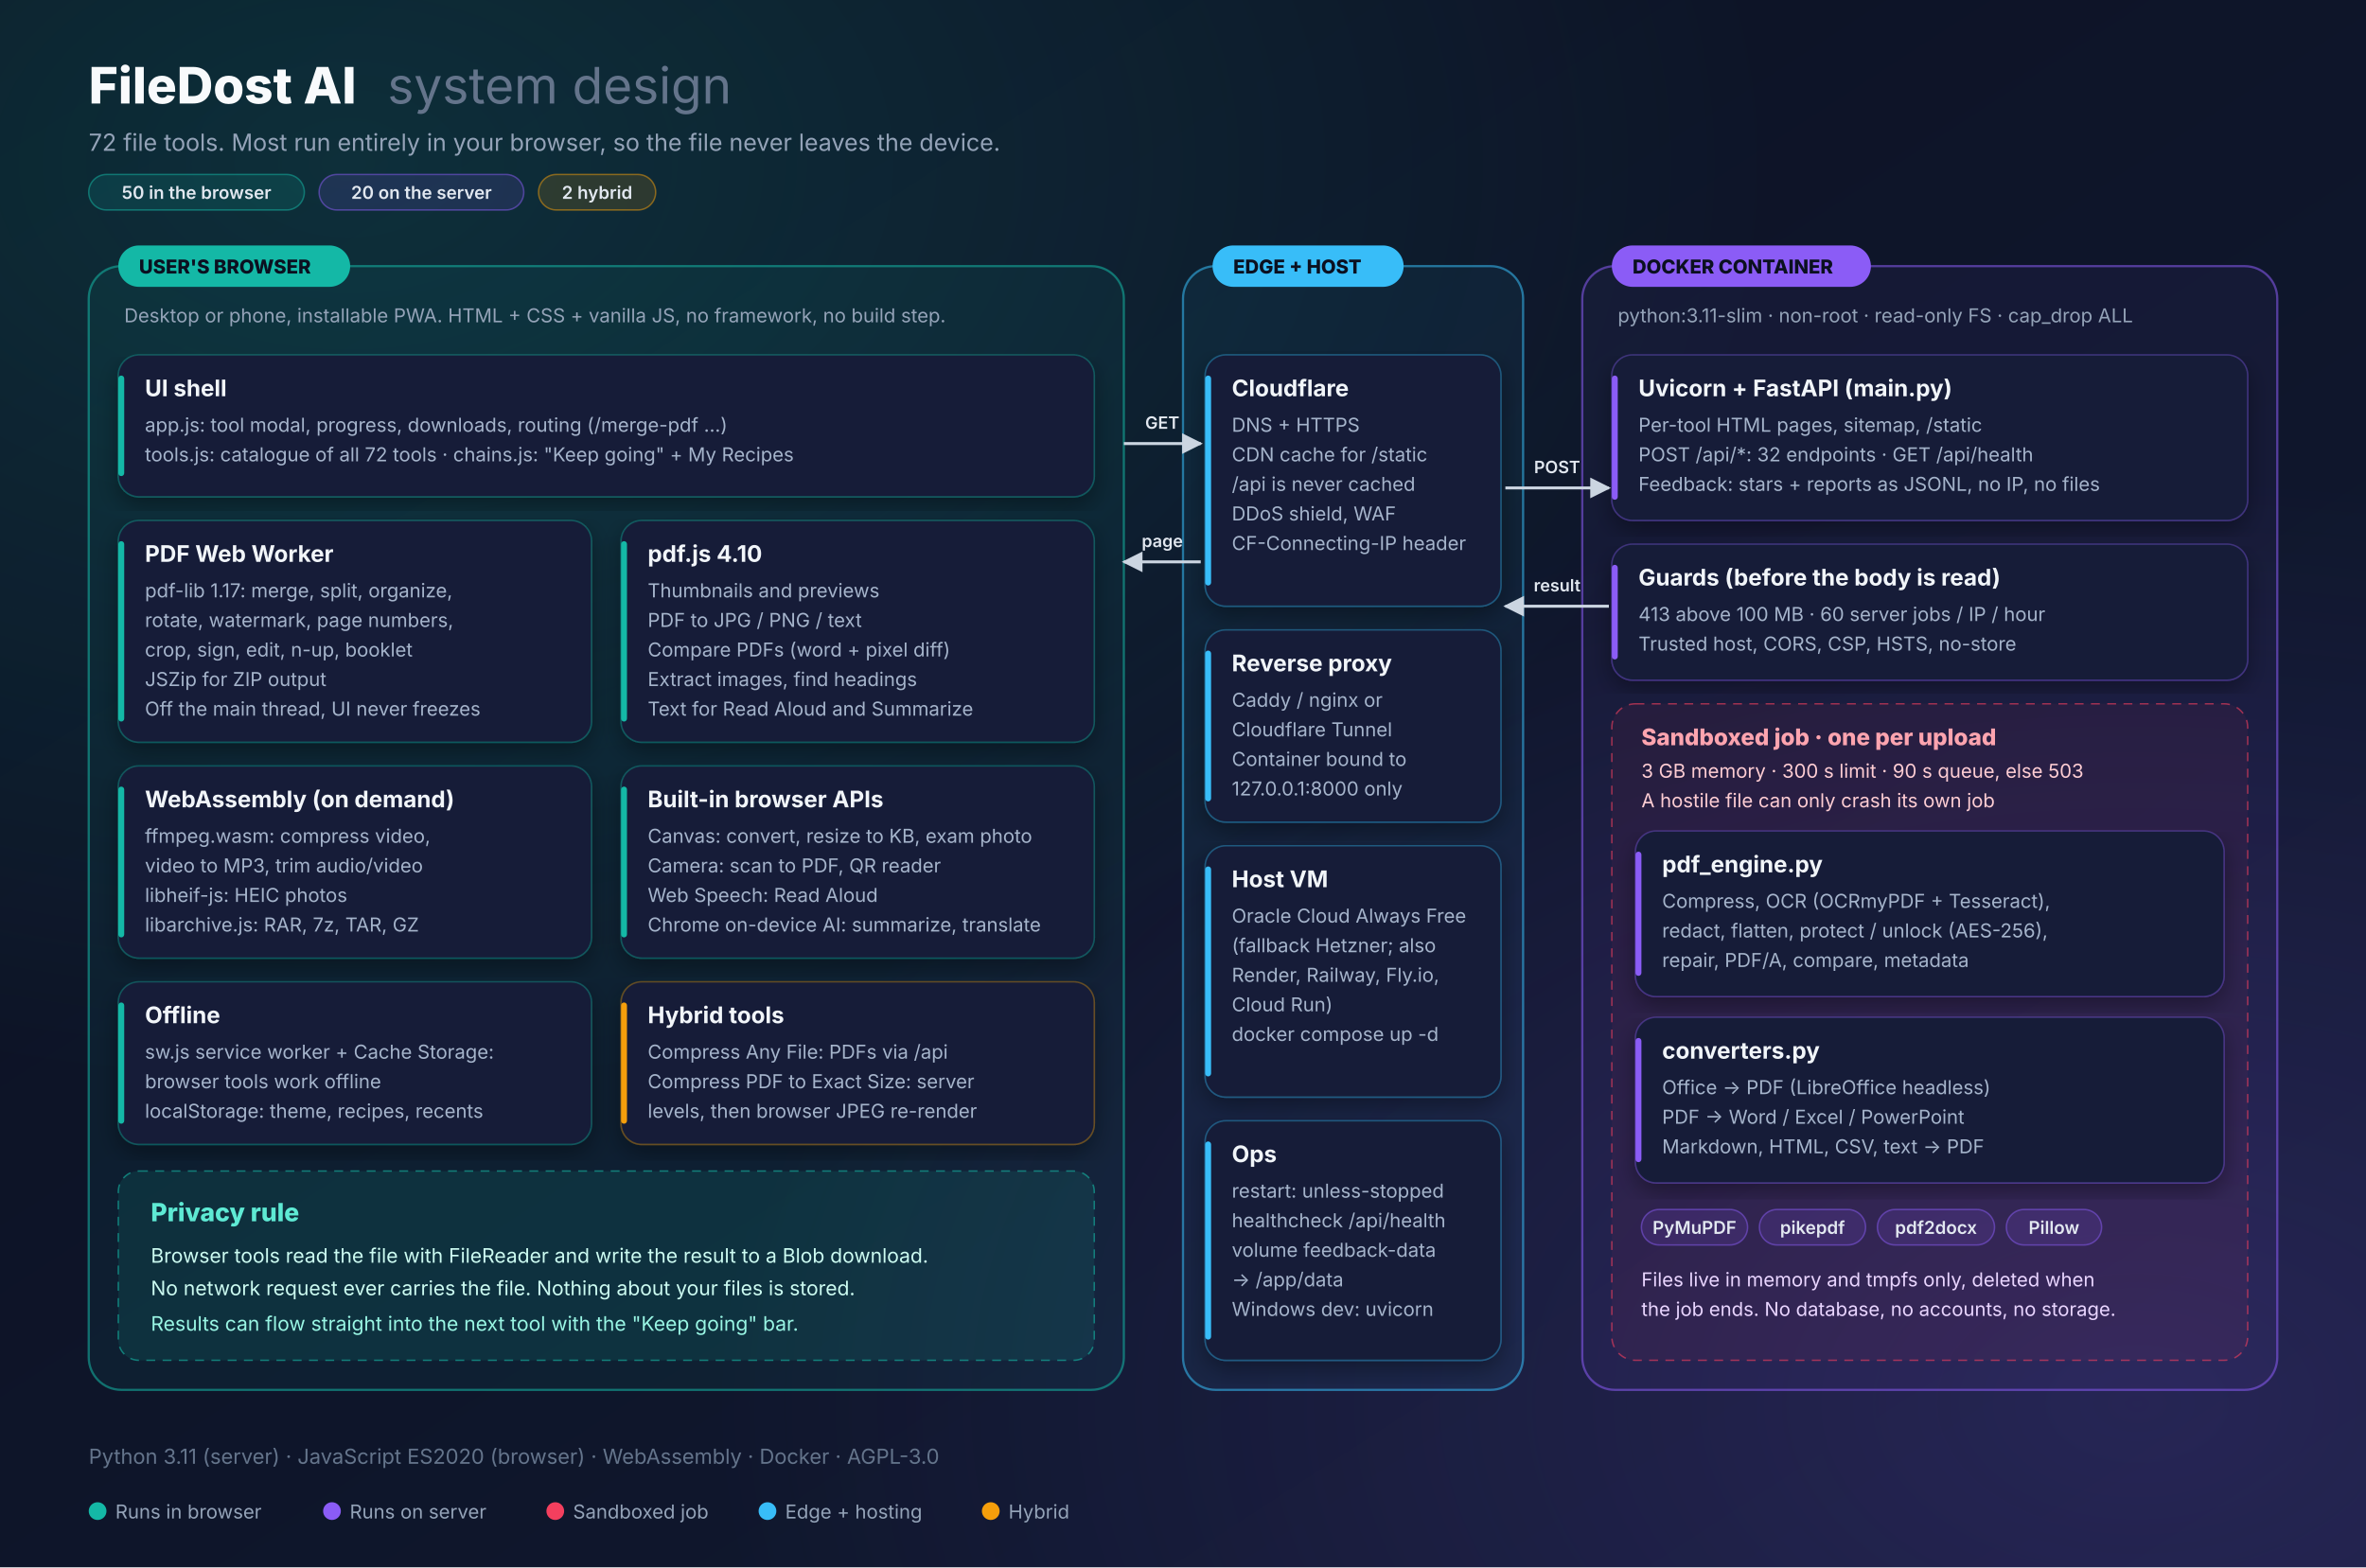
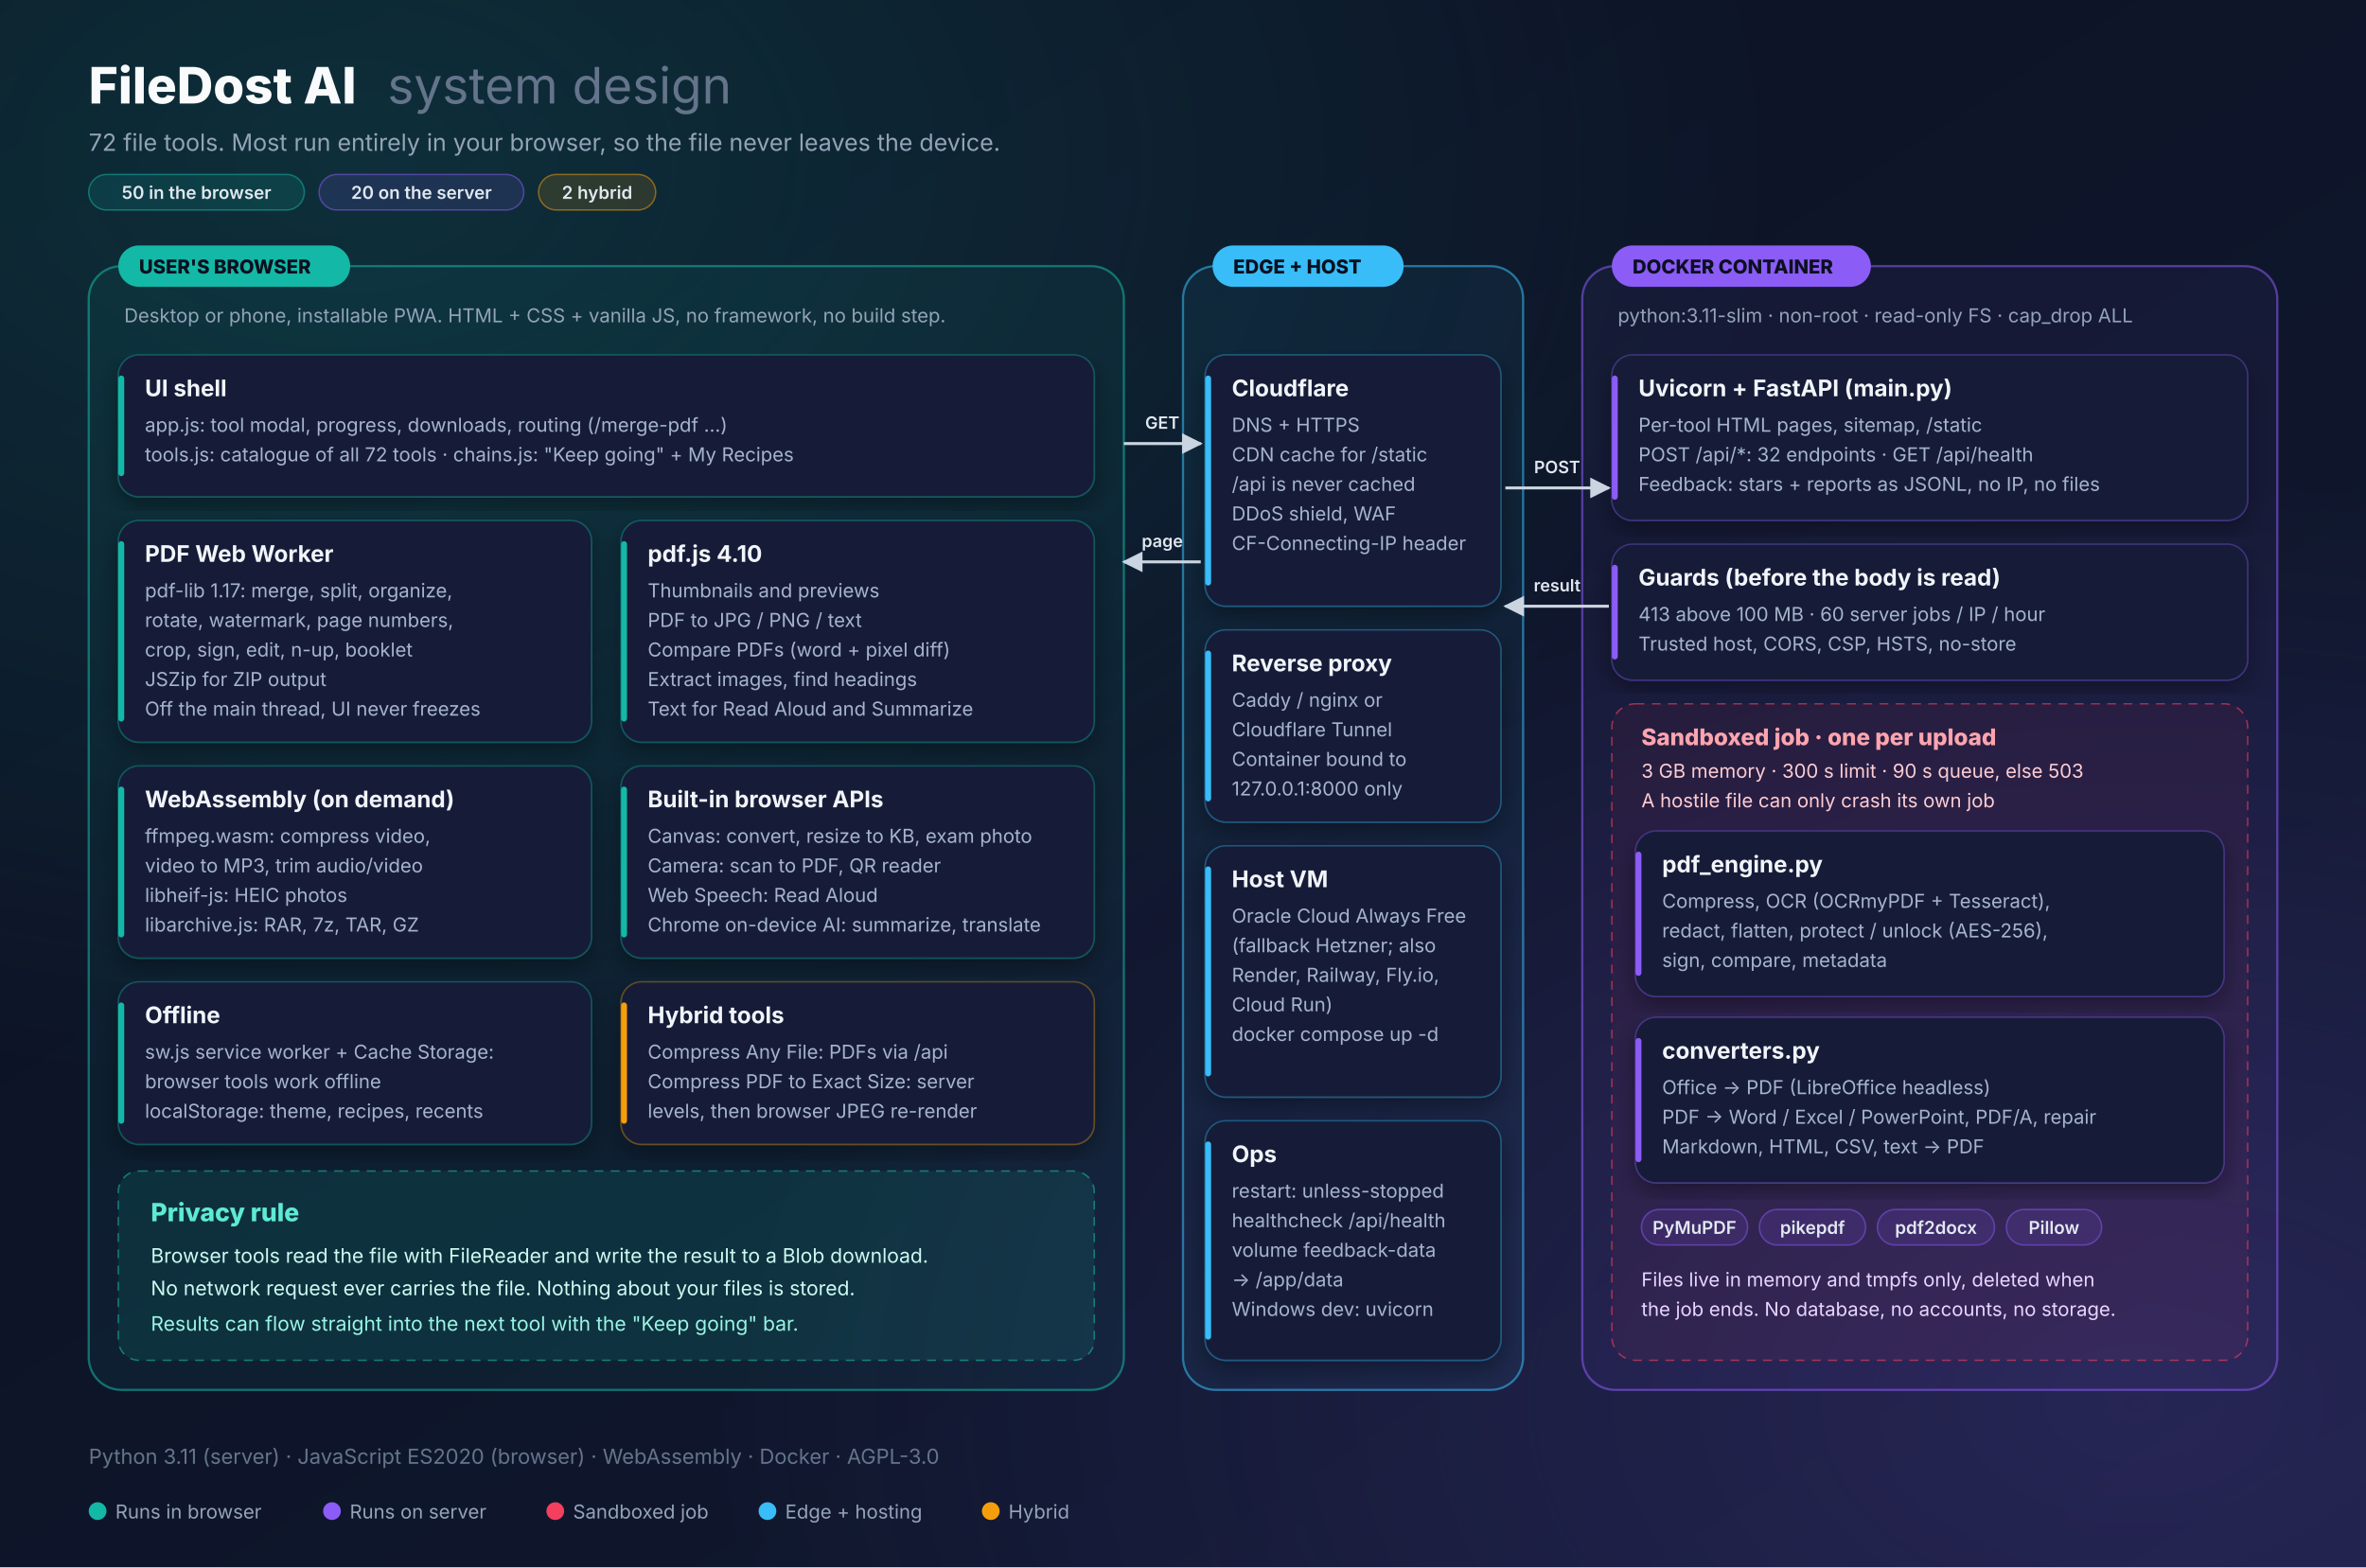
<svg xmlns="http://www.w3.org/2000/svg" width="1600" height="1060" viewBox="0 0 1600 1060" font-family="Inter, Segoe UI, Helvetica, Arial, sans-serif">
  <defs>
    <linearGradient id="bg" x1="0" y1="0" x2="1" y2="1">
      <stop offset="0" stop-color="#0b1020" />
      <stop offset="1" stop-color="#111a33" />
    </linearGradient>
    <radialGradient id="g1" cx="0.15" cy="0.1" r="0.6">
      <stop offset="0" stop-color="#14b8a6" stop-opacity=".18" />
      <stop offset="1" stop-color="#14b8a6" stop-opacity="0" />
    </radialGradient>
    <radialGradient id="g2" cx="0.9" cy="0.9" r="0.6">
      <stop offset="0" stop-color="#8b5cf6" stop-opacity=".18" />
      <stop offset="1" stop-color="#8b5cf6" stop-opacity="0" />
    </radialGradient>
    <marker id="ar" viewBox="0 0 10 10" refX="9" refY="5" markerWidth="7" markerHeight="7" orient="auto">
      <path d="M0 0L10 5L0 10z" fill="#cbd5e1" />
    </marker>
    <filter id="sh" x="-5%" y="-5%" width="110%" height="115%">
      <feDropShadow dx="0" dy="6" stdDeviation="8" flood-color="#000" flood-opacity=".35" />
    </filter>
  </defs>
  <rect width="1600" height="1060" fill="url(#bg)" />
  <rect width="1600" height="1060" fill="url(#g1)" />
  <rect width="1600" height="1060" fill="url(#g2)" />
  <text x="60" y="70" font-size="34" font-weight="800" fill="#f8fafc" text-anchor="start">FileDost AI</text>
  <text x="262" y="70" font-size="34" font-weight="400" fill="#64748b" text-anchor="start">system design</text>
  <text x="60" y="102" font-size="16" font-weight="400" fill="#94a3b8" text-anchor="start">72 file tools. Most run entirely in your browser, so the file never leaves the device.</text>
  <rect x="60" y="118" width="145.8" height="24" rx="12" fill="#14b8a6" fill-opacity=".14" stroke="#14b8a6" stroke-opacity=".5" />
  <text x="132.9" y="134.5" font-size="12" font-weight="600" fill="#e2e8f0" text-anchor="middle">50 in the browser</text>
  <rect x="215.8" y="118" width="138.4" height="24" rx="12" fill="#8b5cf6" fill-opacity=".14" stroke="#8b5cf6" stroke-opacity=".5" />
  <text x="285.0" y="134.5" font-size="12" font-weight="600" fill="#e2e8f0" text-anchor="middle">20 on the server</text>
  <rect x="364.2" y="118" width="79.2" height="24" rx="12" fill="#f59e0b" fill-opacity=".14" stroke="#f59e0b" stroke-opacity=".5" />
  <text x="403.8" y="134.5" font-size="12" font-weight="600" fill="#e2e8f0" text-anchor="middle">2 hybrid</text>
  <rect x="60" y="180" width="700" height="760" rx="22" fill="#14b8a6" fill-opacity=".06" stroke="#14b8a6" stroke-opacity=".55" stroke-width="1.5" />
  <rect x="80" y="166" width="156.8" height="28" rx="14" fill="#14b8a6" />
  <text x="94" y="185" font-size="13" font-weight="800" fill="#0b1020" text-anchor="start">USER'S BROWSER</text>
  <text x="84" y="218" font-size="13" font-weight="400" fill="#94a3b8" text-anchor="start">Desktop or phone, installable PWA. HTML + CSS + vanilla JS, no framework, no build step.</text>
  <g filter="url(#sh)">
    <rect x="80" y="240" width="660" height="96" rx="14" fill="#151e38" stroke="#14b8a6" stroke-opacity=".35" />
  </g>
  <rect x="80" y="254" width="4" height="68" rx="2" fill="#14b8a6" />
  <text x="98" y="268" font-size="15.5" font-weight="700" fill="#f1f5f9" text-anchor="start">UI shell</text>
  <text x="98" y="292" font-size="13" font-weight="400" fill="#a5b4cb" text-anchor="start">app.js: tool modal, progress, downloads, routing (/merge-pdf ...)</text>
  <text x="98" y="312" font-size="13" font-weight="400" fill="#a5b4cb" text-anchor="start">tools.js: catalogue of all 72 tools  ·  chains.js: "Keep going" + My Recipes</text>
  <g filter="url(#sh)">
    <rect x="80" y="352" width="320" height="150" rx="14" fill="#151e38" stroke="#14b8a6" stroke-opacity=".35" />
  </g>
  <rect x="80" y="366" width="4" height="122" rx="2" fill="#14b8a6" />
  <text x="98" y="380" font-size="15.5" font-weight="700" fill="#f1f5f9" text-anchor="start">PDF Web Worker</text>
  <text x="98" y="404" font-size="13" font-weight="400" fill="#a5b4cb" text-anchor="start">pdf-lib 1.17: merge, split, organize,</text>
  <text x="98" y="424" font-size="13" font-weight="400" fill="#a5b4cb" text-anchor="start">rotate, watermark, page numbers,</text>
  <text x="98" y="444" font-size="13" font-weight="400" fill="#a5b4cb" text-anchor="start">crop, sign, edit, n-up, booklet</text>
  <text x="98" y="464" font-size="13" font-weight="400" fill="#a5b4cb" text-anchor="start">JSZip for ZIP output</text>
  <text x="98" y="484" font-size="13" font-weight="400" fill="#a5b4cb" text-anchor="start">Off the main thread, UI never freezes</text>
  <g filter="url(#sh)">
    <rect x="420" y="352" width="320" height="150" rx="14" fill="#151e38" stroke="#14b8a6" stroke-opacity=".35" />
  </g>
  <rect x="420" y="366" width="4" height="122" rx="2" fill="#14b8a6" />
  <text x="438" y="380" font-size="15.5" font-weight="700" fill="#f1f5f9" text-anchor="start">pdf.js 4.10</text>
  <text x="438" y="404" font-size="13" font-weight="400" fill="#a5b4cb" text-anchor="start">Thumbnails and previews</text>
  <text x="438" y="424" font-size="13" font-weight="400" fill="#a5b4cb" text-anchor="start">PDF to JPG / PNG / text</text>
  <text x="438" y="444" font-size="13" font-weight="400" fill="#a5b4cb" text-anchor="start">Compare PDFs (word + pixel diff)</text>
  <text x="438" y="464" font-size="13" font-weight="400" fill="#a5b4cb" text-anchor="start">Extract images, find headings</text>
  <text x="438" y="484" font-size="13" font-weight="400" fill="#a5b4cb" text-anchor="start">Text for Read Aloud and Summarize</text>
  <g filter="url(#sh)">
    <rect x="80" y="518" width="320" height="130" rx="14" fill="#151e38" stroke="#14b8a6" stroke-opacity=".35" />
  </g>
  <rect x="80" y="532" width="4" height="102" rx="2" fill="#14b8a6" />
  <text x="98" y="546" font-size="15.5" font-weight="700" fill="#f1f5f9" text-anchor="start">WebAssembly (on demand)</text>
  <text x="98" y="570" font-size="13" font-weight="400" fill="#a5b4cb" text-anchor="start">ffmpeg.wasm: compress video,</text>
  <text x="98" y="590" font-size="13" font-weight="400" fill="#a5b4cb" text-anchor="start">video to MP3, trim audio/video</text>
  <text x="98" y="610" font-size="13" font-weight="400" fill="#a5b4cb" text-anchor="start">libheif-js: HEIC photos</text>
  <text x="98" y="630" font-size="13" font-weight="400" fill="#a5b4cb" text-anchor="start">libarchive.js: RAR, 7z, TAR, GZ</text>
  <g filter="url(#sh)">
    <rect x="420" y="518" width="320" height="130" rx="14" fill="#151e38" stroke="#14b8a6" stroke-opacity=".35" />
  </g>
  <rect x="420" y="532" width="4" height="102" rx="2" fill="#14b8a6" />
  <text x="438" y="546" font-size="15.5" font-weight="700" fill="#f1f5f9" text-anchor="start">Built-in browser APIs</text>
  <text x="438" y="570" font-size="13" font-weight="400" fill="#a5b4cb" text-anchor="start">Canvas: convert, resize to KB, exam photo</text>
  <text x="438" y="590" font-size="13" font-weight="400" fill="#a5b4cb" text-anchor="start">Camera: scan to PDF, QR reader</text>
  <text x="438" y="610" font-size="13" font-weight="400" fill="#a5b4cb" text-anchor="start">Web Speech: Read Aloud</text>
  <text x="438" y="630" font-size="13" font-weight="400" fill="#a5b4cb" text-anchor="start">Chrome on-device AI: summarize, translate</text>
  <g filter="url(#sh)">
    <rect x="80" y="664" width="320" height="110" rx="14" fill="#151e38" stroke="#14b8a6" stroke-opacity=".35" />
  </g>
  <rect x="80" y="678" width="4" height="82" rx="2" fill="#14b8a6" />
  <text x="98" y="692" font-size="15.5" font-weight="700" fill="#f1f5f9" text-anchor="start">Offline</text>
  <text x="98" y="716" font-size="13" font-weight="400" fill="#a5b4cb" text-anchor="start">sw.js service worker + Cache Storage:</text>
  <text x="98" y="736" font-size="13" font-weight="400" fill="#a5b4cb" text-anchor="start">browser tools work offline</text>
  <text x="98" y="756" font-size="13" font-weight="400" fill="#a5b4cb" text-anchor="start">localStorage: theme, recipes, recents</text>
  <g filter="url(#sh)">
    <rect x="420" y="664" width="320" height="110" rx="14" fill="#151e38" stroke="#f59e0b" stroke-opacity=".35" />
  </g>
  <rect x="420" y="678" width="4" height="82" rx="2" fill="#f59e0b" />
  <text x="438" y="692" font-size="15.5" font-weight="700" fill="#f1f5f9" text-anchor="start">Hybrid tools</text>
  <text x="438" y="716" font-size="13" font-weight="400" fill="#a5b4cb" text-anchor="start">Compress Any File: PDFs via /api</text>
  <text x="438" y="736" font-size="13" font-weight="400" fill="#a5b4cb" text-anchor="start">Compress PDF to Exact Size: server</text>
  <text x="438" y="756" font-size="13" font-weight="400" fill="#a5b4cb" text-anchor="start">levels, then browser JPEG re-render</text>
  <rect x="80" y="792" width="660" height="128" rx="14" fill="#14b8a6" fill-opacity=".12" stroke="#14b8a6" stroke-opacity=".6" stroke-dasharray="6 5" />
  <text x="102" y="826" font-size="17" font-weight="800" fill="#5eead4" text-anchor="start">Privacy rule</text>
  <text x="102" y="854" font-size="13.5" font-weight="400" fill="#ccfbf1" text-anchor="start">Browser tools read the file with FileReader and write the result to a Blob download.</text>
  <text x="102" y="876" font-size="13.5" font-weight="400" fill="#ccfbf1" text-anchor="start">No network request ever carries the file. Nothing about your files is stored.</text>
  <text x="102" y="900" font-size="13.5" font-weight="400" fill="#99f6e4" text-anchor="start">Results can flow straight into the next tool with the "Keep going" bar.</text>
  <rect x="800" y="180" width="230" height="760" rx="22" fill="#38bdf8" fill-opacity=".06" stroke="#38bdf8" stroke-opacity=".55" stroke-width="1.5" />
  <rect x="820" y="166" width="129.2" height="28" rx="14" fill="#38bdf8" />
  <text x="834" y="185" font-size="13" font-weight="800" fill="#0b1020" text-anchor="start">EDGE + HOST</text>
  <text x="824" y="218" font-size="13" font-weight="400" fill="#94a3b8" text-anchor="start" />
  <g filter="url(#sh)">
    <rect x="815" y="240" width="200" height="170" rx="14" fill="#151e38" stroke="#38bdf8" stroke-opacity=".35" />
  </g>
  <rect x="815" y="254" width="4" height="142" rx="2" fill="#38bdf8" />
  <text x="833" y="268" font-size="15.5" font-weight="700" fill="#f1f5f9" text-anchor="start">Cloudflare</text>
  <text x="833" y="292" font-size="13" font-weight="400" fill="#a5b4cb" text-anchor="start">DNS + HTTPS</text>
  <text x="833" y="312" font-size="13" font-weight="400" fill="#a5b4cb" text-anchor="start">CDN cache for /static</text>
  <text x="833" y="332" font-size="13" font-weight="400" fill="#a5b4cb" text-anchor="start">/api is never cached</text>
  <text x="833" y="352" font-size="13" font-weight="400" fill="#a5b4cb" text-anchor="start">DDoS shield, WAF</text>
  <text x="833" y="372" font-size="13" font-weight="400" fill="#a5b4cb" text-anchor="start">CF-Connecting-IP header</text>
  <g filter="url(#sh)">
    <rect x="815" y="426" width="200" height="130" rx="14" fill="#151e38" stroke="#38bdf8" stroke-opacity=".35" />
  </g>
  <rect x="815" y="440" width="4" height="102" rx="2" fill="#38bdf8" />
  <text x="833" y="454" font-size="15.5" font-weight="700" fill="#f1f5f9" text-anchor="start">Reverse proxy</text>
  <text x="833" y="478" font-size="13" font-weight="400" fill="#a5b4cb" text-anchor="start">Caddy / nginx or</text>
  <text x="833" y="498" font-size="13" font-weight="400" fill="#a5b4cb" text-anchor="start">Cloudflare Tunnel</text>
  <text x="833" y="518" font-size="13" font-weight="400" fill="#a5b4cb" text-anchor="start">Container bound to</text>
  <text x="833" y="538" font-size="13" font-weight="400" fill="#a5b4cb" text-anchor="start">127.0.0.1:8000 only</text>
  <g filter="url(#sh)">
    <rect x="815" y="572" width="200" height="170" rx="14" fill="#151e38" stroke="#38bdf8" stroke-opacity=".35" />
  </g>
  <rect x="815" y="586" width="4" height="142" rx="2" fill="#38bdf8" />
  <text x="833" y="600" font-size="15.5" font-weight="700" fill="#f1f5f9" text-anchor="start">Host VM</text>
  <text x="833" y="624" font-size="13" font-weight="400" fill="#a5b4cb" text-anchor="start">Oracle Cloud Always Free</text>
  <text x="833" y="644" font-size="13" font-weight="400" fill="#a5b4cb" text-anchor="start">(fallback Hetzner; also</text>
  <text x="833" y="664" font-size="13" font-weight="400" fill="#a5b4cb" text-anchor="start">Render, Railway, Fly.io,</text>
  <text x="833" y="684" font-size="13" font-weight="400" fill="#a5b4cb" text-anchor="start">Cloud Run)</text>
  <text x="833" y="704" font-size="13" font-weight="400" fill="#a5b4cb" text-anchor="start">docker compose up -d</text>
  <g filter="url(#sh)">
    <rect x="815" y="758" width="200" height="162" rx="14" fill="#151e38" stroke="#38bdf8" stroke-opacity=".35" />
  </g>
  <rect x="815" y="772" width="4" height="134" rx="2" fill="#38bdf8" />
  <text x="833" y="786" font-size="15.5" font-weight="700" fill="#f1f5f9" text-anchor="start">Ops</text>
  <text x="833" y="810" font-size="13" font-weight="400" fill="#a5b4cb" text-anchor="start">restart: unless-stopped</text>
  <text x="833" y="830" font-size="13" font-weight="400" fill="#a5b4cb" text-anchor="start">healthcheck /api/health</text>
  <text x="833" y="850" font-size="13" font-weight="400" fill="#a5b4cb" text-anchor="start">volume feedback-data</text>
  <text x="833" y="870" font-size="13" font-weight="400" fill="#a5b4cb" text-anchor="start">  → /app/data</text>
  <text x="833" y="890" font-size="13" font-weight="400" fill="#a5b4cb" text-anchor="start">Windows dev: uvicorn</text>
  <rect x="1070" y="180" width="470" height="760" rx="22" fill="#8b5cf6" fill-opacity=".06" stroke="#8b5cf6" stroke-opacity=".55" stroke-width="1.5" />
  <rect x="1090" y="166" width="175.2" height="28" rx="14" fill="#8b5cf6" />
  <text x="1104" y="185" font-size="13" font-weight="800" fill="#0b1020" text-anchor="start">DOCKER CONTAINER</text>
  <text x="1094" y="218" font-size="13" font-weight="400" fill="#94a3b8" text-anchor="start">python:3.11-slim · non-root · read-only FS · cap_drop ALL</text>
  <g filter="url(#sh)">
    <rect x="1090" y="240" width="430" height="112" rx="14" fill="#151e38" stroke="#8b5cf6" stroke-opacity=".35" />
  </g>
  <rect x="1090" y="254" width="4" height="84" rx="2" fill="#8b5cf6" />
  <text x="1108" y="268" font-size="15.5" font-weight="700" fill="#f1f5f9" text-anchor="start">Uvicorn + FastAPI  (main.py)</text>
  <text x="1108" y="292" font-size="13" font-weight="400" fill="#a5b4cb" text-anchor="start">Per-tool HTML pages, sitemap, /static</text>
  <text x="1108" y="312" font-size="13" font-weight="400" fill="#a5b4cb" text-anchor="start">POST /api/*: 32 endpoints  ·  GET /api/health</text>
  <text x="1108" y="332" font-size="13" font-weight="400" fill="#a5b4cb" text-anchor="start">Feedback: stars + reports as JSONL, no IP, no files</text>
  <g filter="url(#sh)">
    <rect x="1090" y="368" width="430" height="92" rx="14" fill="#151e38" stroke="#8b5cf6" stroke-opacity=".35" />
  </g>
  <rect x="1090" y="382" width="4" height="64" rx="2" fill="#8b5cf6" />
  <text x="1108" y="396" font-size="15.5" font-weight="700" fill="#f1f5f9" text-anchor="start">Guards (before the body is read)</text>
  <text x="1108" y="420" font-size="13" font-weight="400" fill="#a5b4cb" text-anchor="start">413 above 100 MB  ·  60 server jobs / IP / hour</text>
  <text x="1108" y="440" font-size="13" font-weight="400" fill="#a5b4cb" text-anchor="start">Trusted host, CORS, CSP, HSTS, no-store</text>
  <rect x="1090" y="476" width="430" height="444" rx="16" fill="#f43f5e" fill-opacity=".06" stroke="#f43f5e" stroke-opacity=".6" stroke-dasharray="6 5" />
  <text x="1110" y="504" font-size="15.5" font-weight="800" fill="#fda4af" text-anchor="start">Sandboxed job  ·  one per upload</text>
  <text x="1110" y="526" font-size="13" font-weight="400" fill="#fecdd3" text-anchor="start">3 GB memory · 300 s limit · 90 s queue, else 503</text>
  <text x="1110" y="546" font-size="13" font-weight="400" fill="#fecdd3" text-anchor="start">A hostile file can only crash its own job</text>
  <g filter="url(#sh)">
    <rect x="1106" y="562" width="398" height="112" rx="14" fill="#151e38" stroke="#8b5cf6" stroke-opacity=".35" />
  </g>
  <rect x="1106" y="576" width="4" height="84" rx="2" fill="#8b5cf6" />
  <text x="1124" y="590" font-size="15.5" font-weight="700" fill="#f1f5f9" text-anchor="start">pdf_engine.py</text>
  <text x="1124" y="614" font-size="13" font-weight="400" fill="#a5b4cb" text-anchor="start">Compress, OCR (OCRmyPDF + Tesseract),</text>
  <text x="1124" y="634" font-size="13" font-weight="400" fill="#a5b4cb" text-anchor="start">redact, flatten, protect / unlock (AES-256),</text>
-   <text x="1124" y="654" font-size="13" font-weight="400" fill="#a5b4cb" text-anchor="start">repair, PDF/A, compare, metadata</text>
+   <text x="1124" y="654" font-size="13" font-weight="400" fill="#a5b4cb" text-anchor="start">sign, compare, metadata</text>
  <g filter="url(#sh)">
    <rect x="1106" y="688" width="398" height="112" rx="14" fill="#151e38" stroke="#8b5cf6" stroke-opacity=".35" />
  </g>
  <rect x="1106" y="702" width="4" height="84" rx="2" fill="#8b5cf6" />
  <text x="1124" y="716" font-size="15.5" font-weight="700" fill="#f1f5f9" text-anchor="start">converters.py</text>
  <text x="1124" y="740" font-size="13" font-weight="400" fill="#a5b4cb" text-anchor="start">Office → PDF (LibreOffice headless)</text>
-   <text x="1124" y="760" font-size="13" font-weight="400" fill="#a5b4cb" text-anchor="start">PDF → Word / Excel / PowerPoint</text>
+   <text x="1124" y="760" font-size="13" font-weight="400" fill="#a5b4cb" text-anchor="start">PDF → Word / Excel / PowerPoint, PDF/A, repair</text>
  <text x="1124" y="780" font-size="13" font-weight="400" fill="#a5b4cb" text-anchor="start">Markdown, HTML, CSV, text → PDF</text>
  <rect x="1110" y="818" width="71.8" height="24" rx="12" fill="#8b5cf6" fill-opacity=".14" stroke="#8b5cf6" stroke-opacity=".5" />
  <text x="1145.9" y="834.5" font-size="12" font-weight="600" fill="#e2e8f0" text-anchor="middle">PyMuPDF</text>
  <rect x="1189.8" y="818" width="71.8" height="24" rx="12" fill="#8b5cf6" fill-opacity=".14" stroke="#8b5cf6" stroke-opacity=".5" />
  <text x="1225.7" y="834.5" font-size="12" font-weight="600" fill="#e2e8f0" text-anchor="middle">pikepdf</text>
  <rect x="1269.6" y="818" width="79.2" height="24" rx="12" fill="#8b5cf6" fill-opacity=".14" stroke="#8b5cf6" stroke-opacity=".5" />
  <text x="1309.2" y="834.5" font-size="12" font-weight="600" fill="#e2e8f0" text-anchor="middle">pdf2docx</text>
  <rect x="1356.8" y="818" width="64.4" height="24" rx="12" fill="#8b5cf6" fill-opacity=".14" stroke="#8b5cf6" stroke-opacity=".5" />
  <text x="1389.0" y="834.5" font-size="12" font-weight="600" fill="#e2e8f0" text-anchor="middle">Pillow</text>
  <text x="1110" y="870" font-size="13" font-weight="400" fill="#e9d5ff" text-anchor="start">Files live in memory and tmpfs only, deleted when</text>
  <text x="1110" y="890" font-size="13" font-weight="400" fill="#e9d5ff" text-anchor="start">the job ends. No database, no accounts, no storage.</text>
  <line x1="760" y1="300" x2="812" y2="300" stroke="#cbd5e1" stroke-width="2" marker-end="url(#ar)" />
  <text x="786.0" y="290" font-size="11.5" font-weight="600" fill="#e2e8f0" text-anchor="middle">GET</text>
  <line x1="1018" y1="330" x2="1088" y2="330" stroke="#cbd5e1" stroke-width="2" marker-end="url(#ar)" />
  <text x="1053.0" y="320" font-size="11.5" font-weight="600" fill="#e2e8f0" text-anchor="middle">POST</text>
  <line x1="1088" y1="410" x2="1018" y2="410" stroke="#cbd5e1" stroke-width="2" marker-end="url(#ar)" />
  <text x="1053.0" y="400" font-size="11.5" font-weight="600" fill="#e2e8f0" text-anchor="middle">result</text>
  <line x1="812" y1="380" x2="760" y2="380" stroke="#cbd5e1" stroke-width="2" marker-end="url(#ar)" />
  <text x="786.0" y="370" font-size="11.5" font-weight="600" fill="#e2e8f0" text-anchor="middle">page</text>
  <text x="60" y="990" font-size="14" font-weight="400" fill="#64748b" text-anchor="start">Python 3.11 (server)  ·  JavaScript ES2020 (browser)  ·  WebAssembly  ·  Docker  ·  AGPL-3.0</text>
  <circle cx="66" cy="1022" r="6" fill="#14b8a6" />
  <text x="78" y="1027" font-size="13" font-weight="400" fill="#94a3b8" text-anchor="start">Runs in browser</text>
  <circle cx="224.5" cy="1022" r="6" fill="#8b5cf6" />
  <text x="236.5" y="1027" font-size="13" font-weight="400" fill="#94a3b8" text-anchor="start">Runs on server</text>
  <circle cx="375.5" cy="1022" r="6" fill="#f43f5e" />
  <text x="387.5" y="1027" font-size="13" font-weight="400" fill="#94a3b8" text-anchor="start">Sandboxed job</text>
  <circle cx="519.0" cy="1022" r="6" fill="#38bdf8" />
  <text x="531.0" y="1027" font-size="13" font-weight="400" fill="#94a3b8" text-anchor="start">Edge + hosting</text>
  <circle cx="670.0" cy="1022" r="6" fill="#f59e0b" />
  <text x="682.0" y="1027" font-size="13" font-weight="400" fill="#94a3b8" text-anchor="start">Hybrid</text>
</svg>
